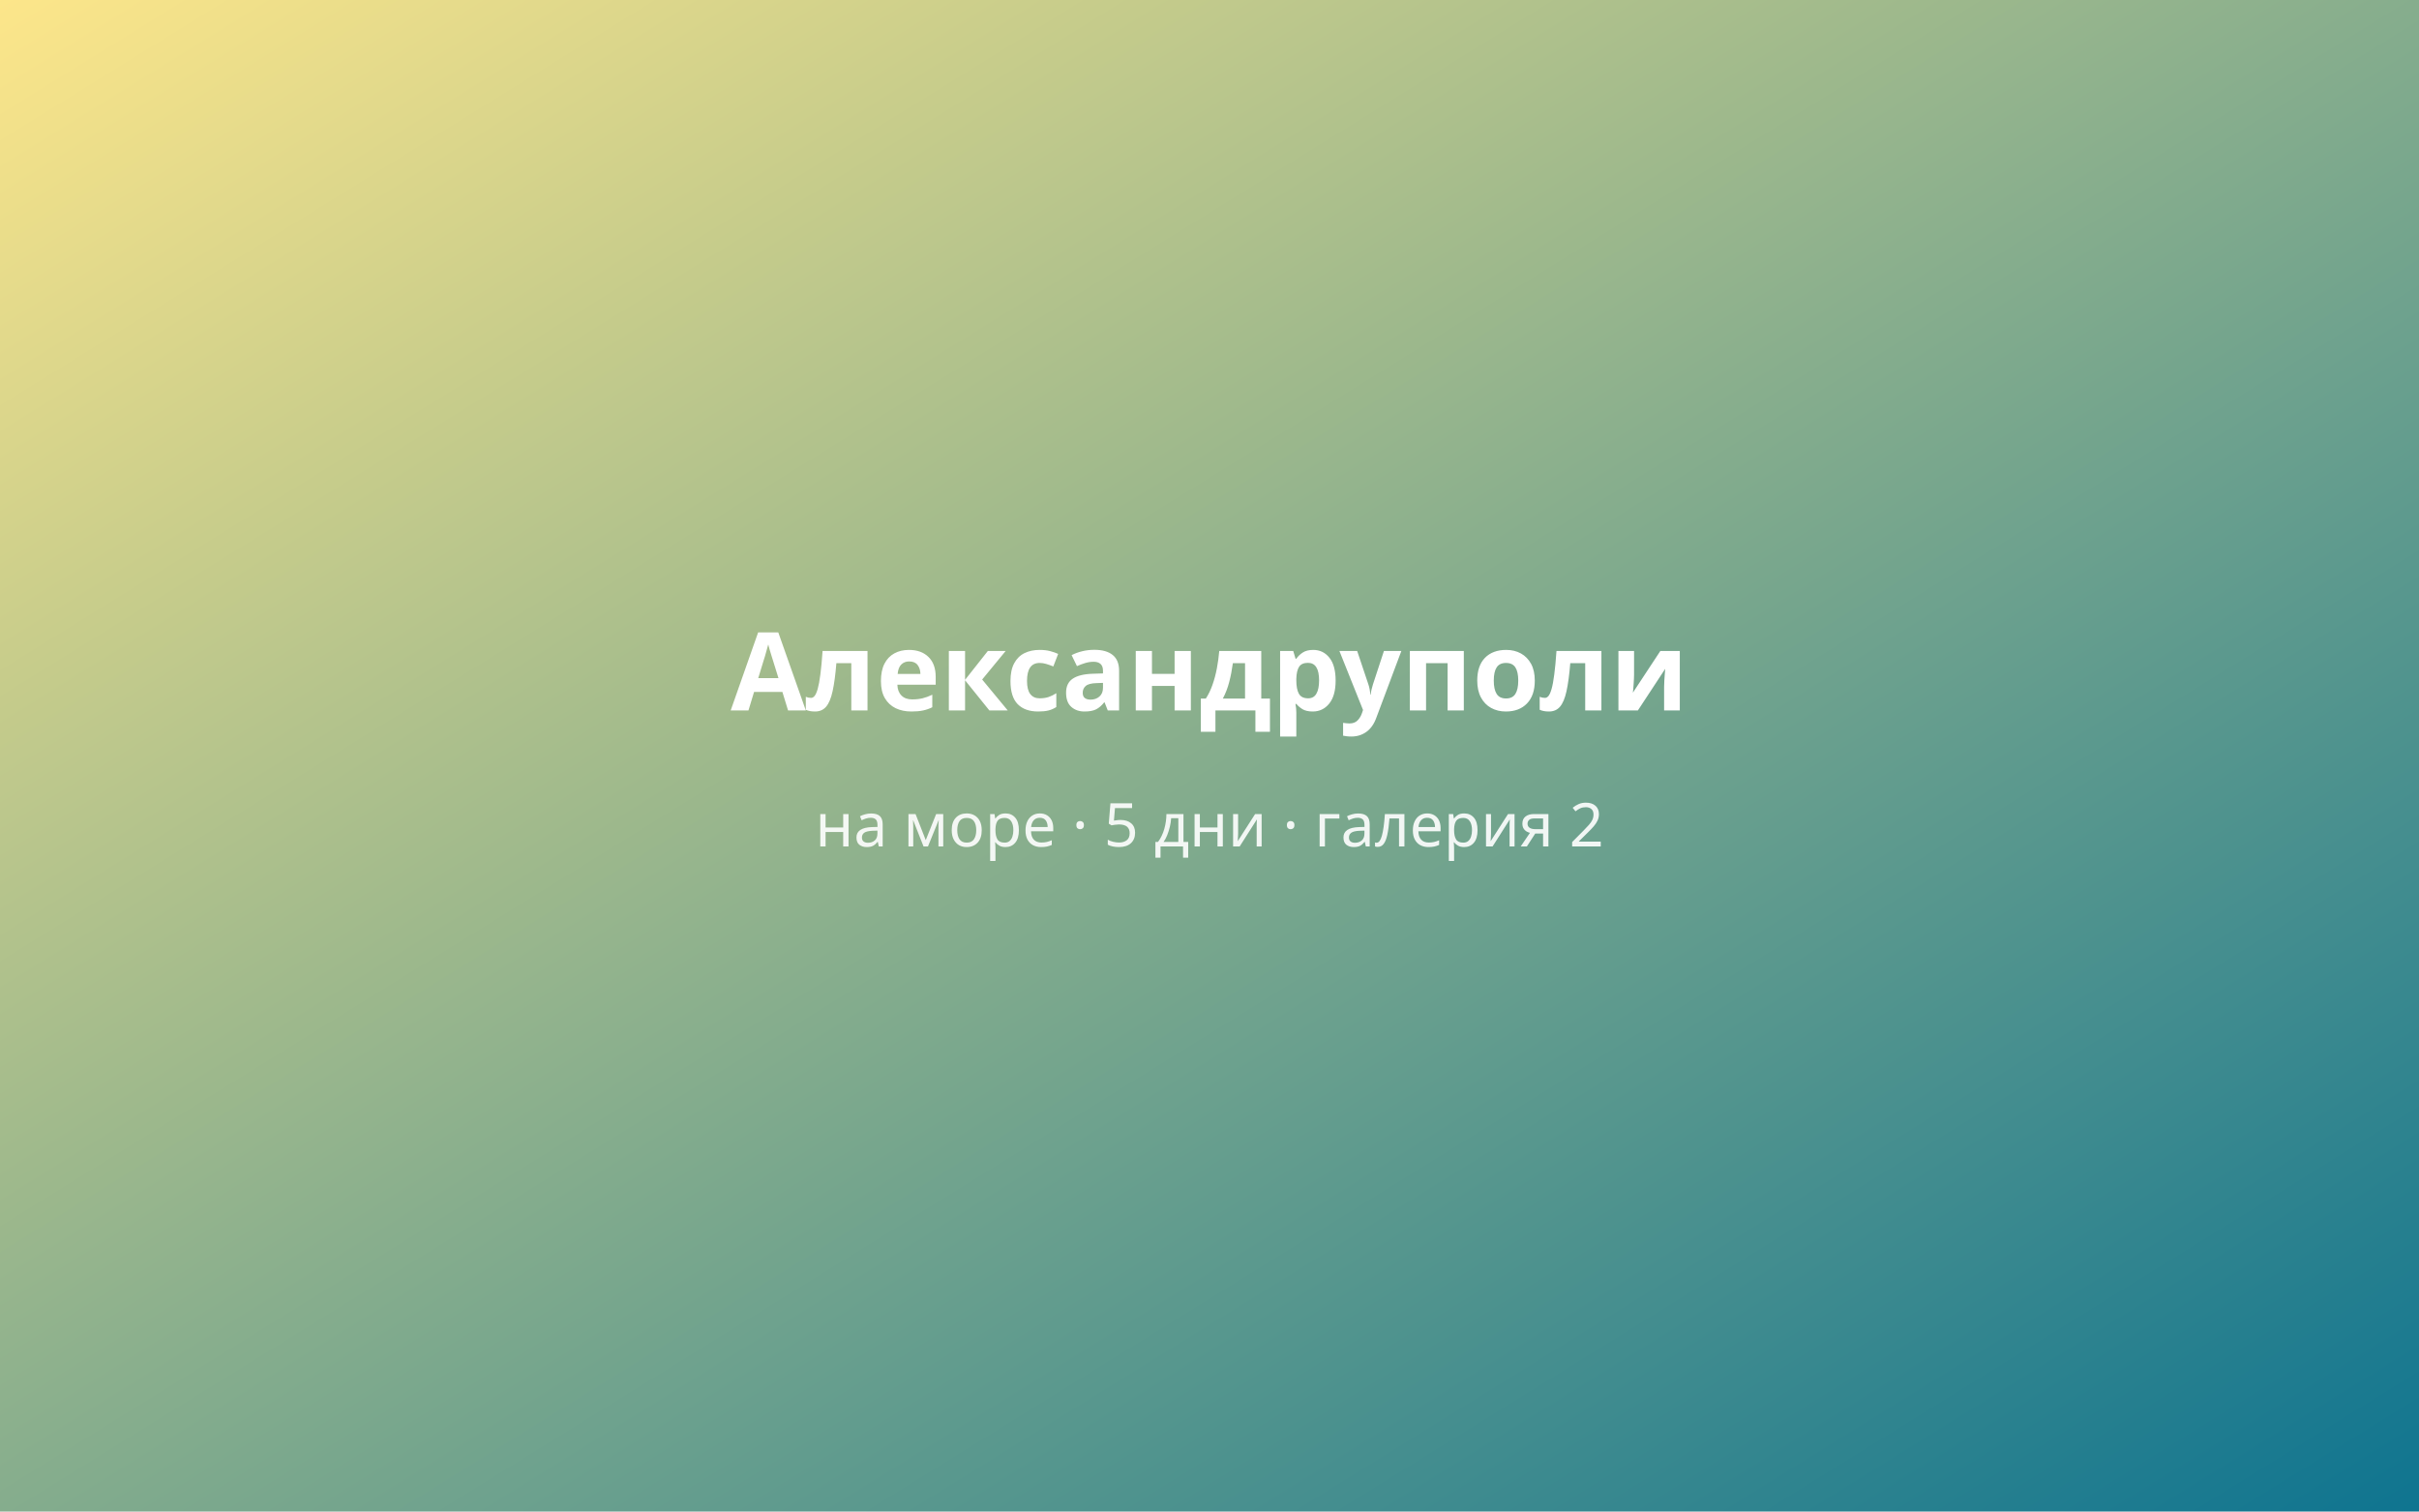
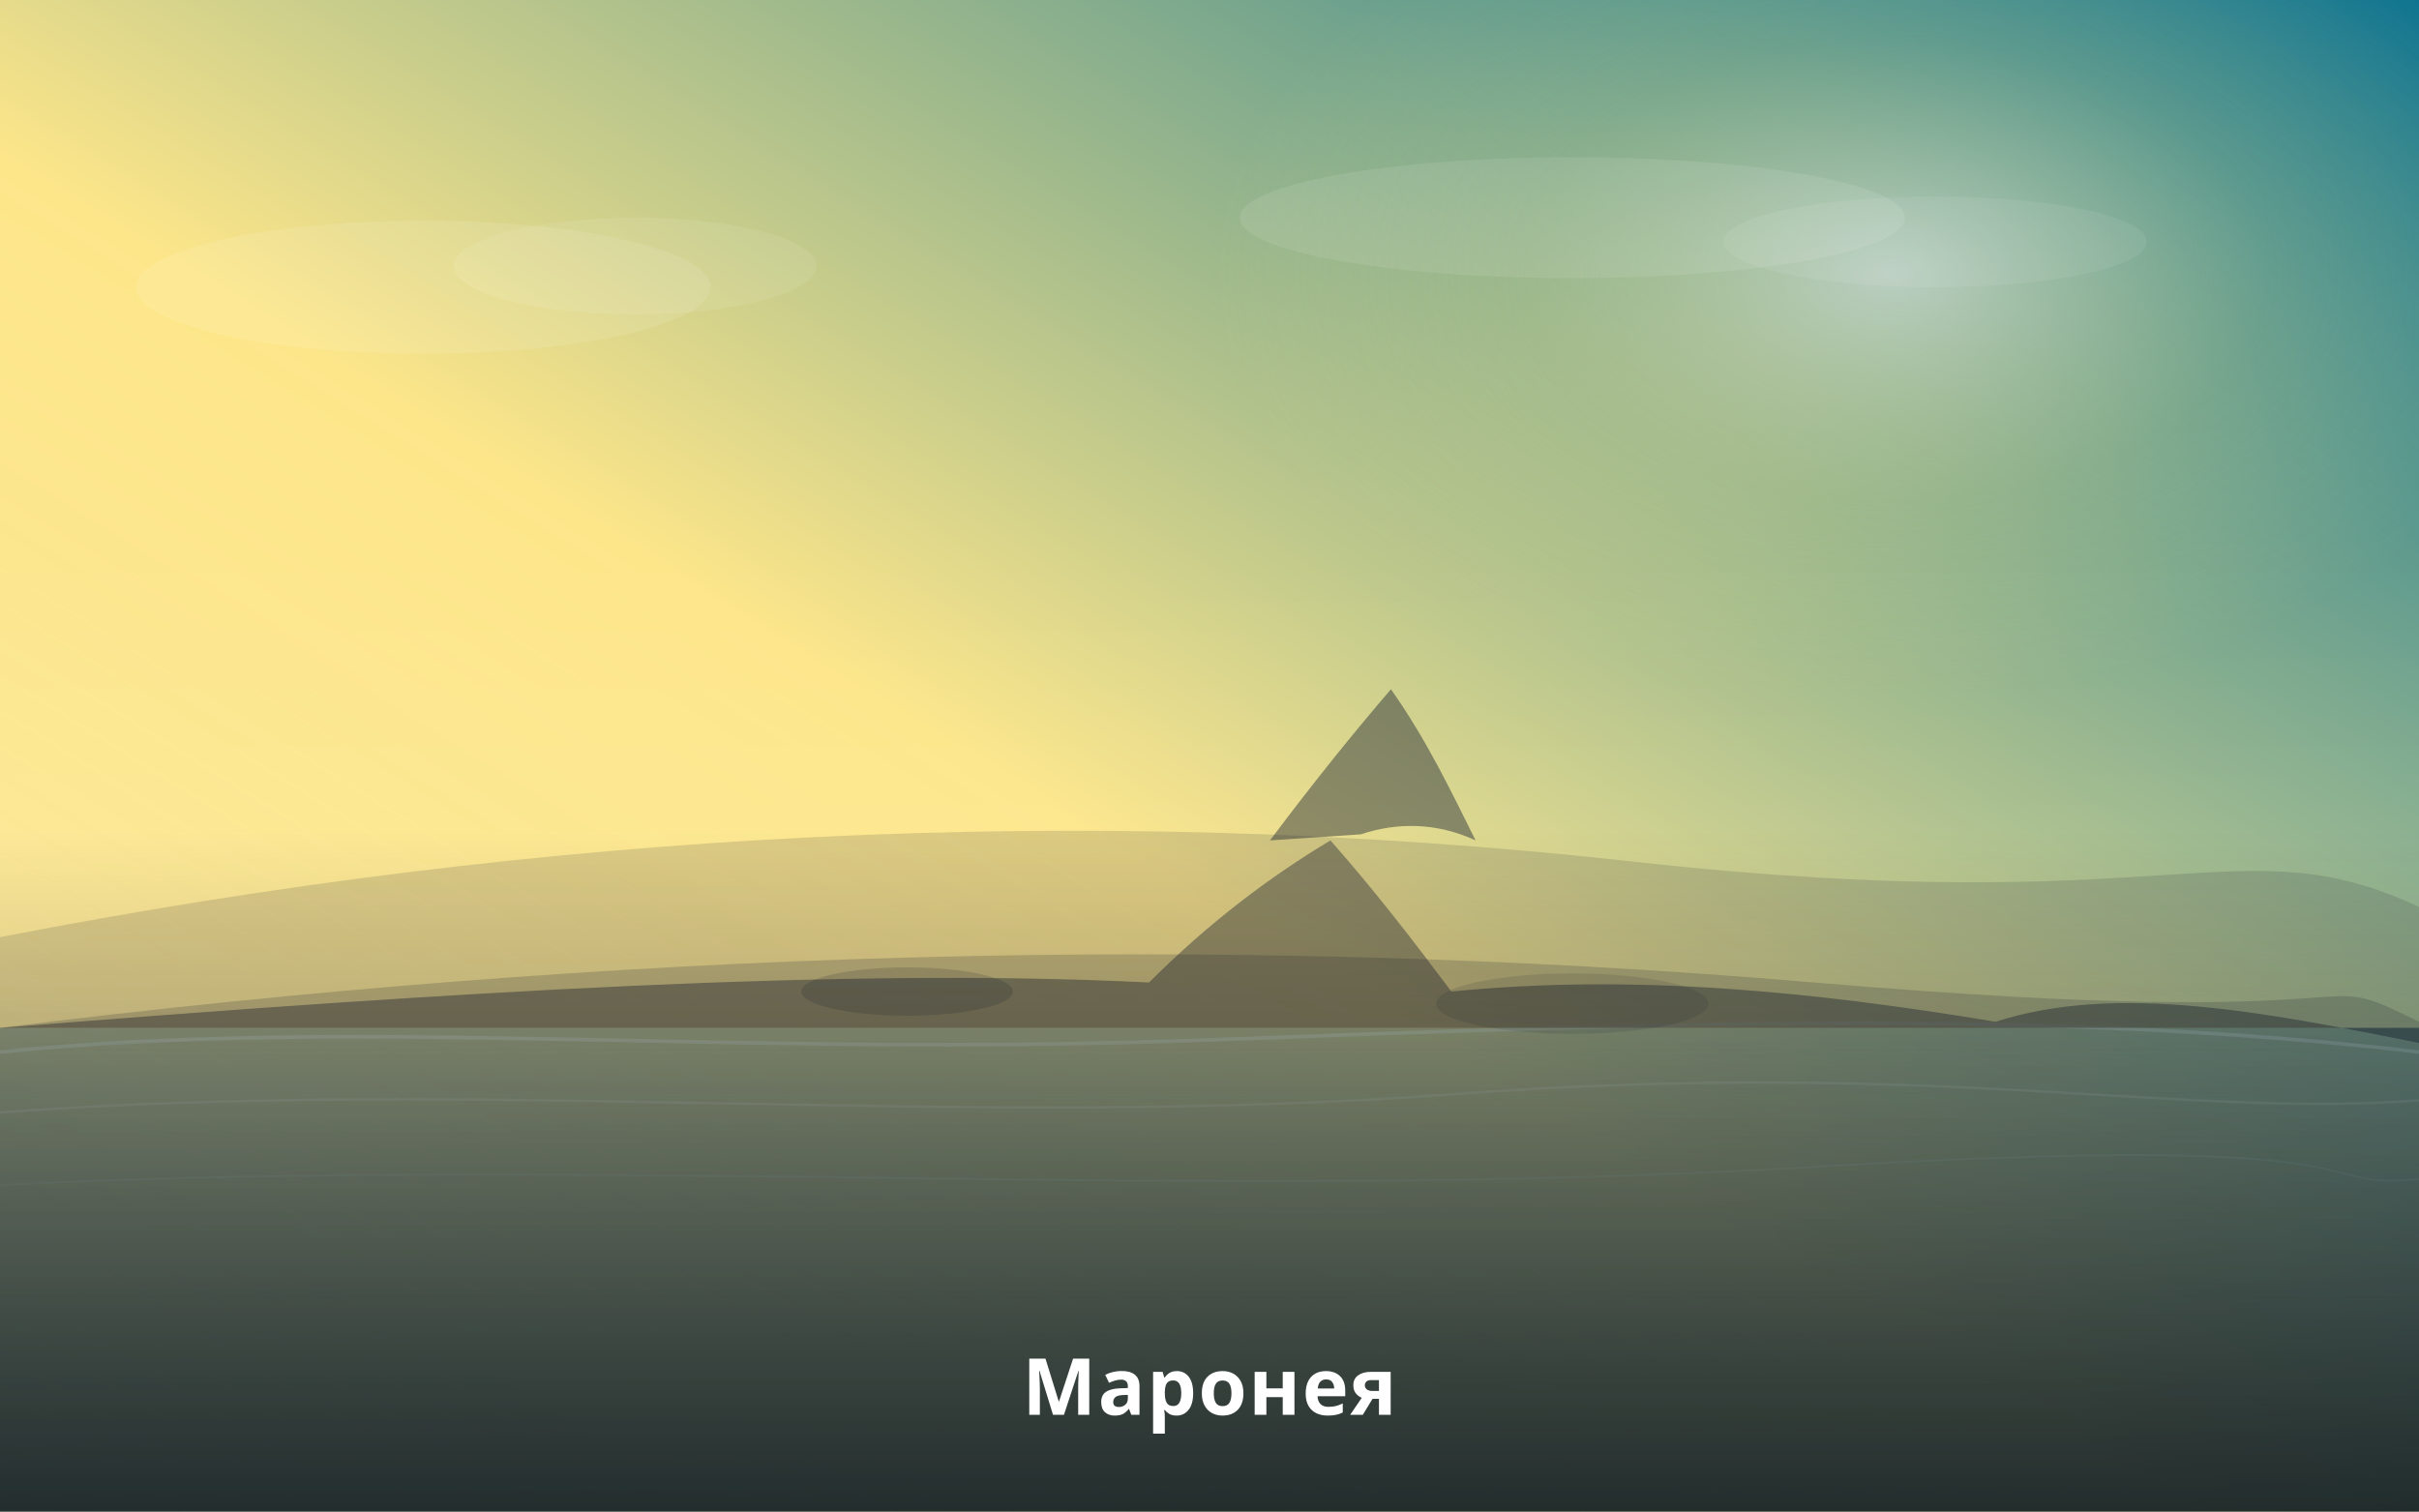
- <svg xmlns="http://www.w3.org/2000/svg" viewBox="0 0 800 500" role="img" aria-label="Александруполи">
+ <svg xmlns="http://www.w3.org/2000/svg" viewBox="0 0 800 500" role="img" aria-label="Маронея">
  <defs>
-     <linearGradient id="bg" x1="0" y1="0" x2="1" y2="1">
-       <stop offset="0%" stop-color="#fde68a" />
-       <stop offset="100%" stop-color="#0e7490" />
+     <linearGradient id="sky" x1="1" y1="0" x2="0" y2="1">
+       <stop offset="0%" stop-color="#0e7490" />
+       <stop offset="55%" stop-color="#fde68a" />
+       <stop offset="100%" stop-color="#fde68a" stop-opacity="0.85" />
    </linearGradient>
+     <linearGradient id="haze" x1="0" y1="0.35" x2="0" y2="1">
+       <stop offset="0%" stop-color="#ffffff" stop-opacity="0" />
+       <stop offset="45%" stop-color="#ffffff" stop-opacity="0.06" />
+       <stop offset="100%" stop-color="#0f172a" stop-opacity="0.22" />
+     </linearGradient>
+     <linearGradient id="sea" x1="0" y1="0" x2="0" y2="1">
+       <stop offset="0%" stop-color="#0c4a6e" stop-opacity="0.35" />
+       <stop offset="100%" stop-color="#082f49" stop-opacity="0.65" />
+     </linearGradient>
+     <linearGradient id="sand" x1="0" y1="0" x2="0" y2="1">
+       <stop offset="0%" stop-color="#fef3c7" stop-opacity="0.25" />
+       <stop offset="100%" stop-color="#d97706" stop-opacity="0.15" />
+     </linearGradient>
+     <linearGradient id="scrim" x1="0" y1="0.55" x2="0" y2="1">
+       <stop offset="0%" stop-color="#000000" stop-opacity="0" />
+       <stop offset="100%" stop-color="#000000" stop-opacity="0.45" />
+     </linearGradient>
+     <radialGradient id="sun" cx="0.78" cy="0.18" r="0.28">
+       <stop offset="0%" stop-color="#fff7ed" stop-opacity="0.55" />
+       <stop offset="55%" stop-color="#fde68a" stop-opacity="0.18" />
+       <stop offset="100%" stop-color="#fde68a" stop-opacity="0" />
+     </radialGradient>
  </defs>
-   <rect width="800" height="500" fill="url(#bg)" />
-   <text x="400" y="235" text-anchor="middle" fill="#ffffff" font-family="system-ui,sans-serif" font-size="36" font-weight="700">Александруполи</text>
-   <text x="400" y="280" text-anchor="middle" fill="#ffffff" opacity="0.9" font-family="system-ui,sans-serif" font-size="20">на море · 5 дни · галерия 2</text>
+   <rect width="800" height="500" fill="url(#sky)" />
+   <rect width="800" height="500" fill="url(#sun)" />
+   <rect width="800" height="500" fill="url(#haze)" />
+   <ellipse cx="140" cy="95" rx="95" ry="22" fill="#ffffff" opacity="0.1" />
+   <ellipse cx="210" cy="88" rx="60" ry="16" fill="#ffffff" opacity="0.08" />
+   <ellipse cx="520" cy="72" rx="110" ry="20" fill="#ffffff" opacity="0.09" />
+   <ellipse cx="640" cy="80" rx="70" ry="15" fill="#ffffff" opacity="0.07" />
+   <rect x="0" y="340" width="800" height="160" fill="url(#sea)" />
+   <path d="M0 348 C120 336 240 350 400 344 S680 334 800 348" stroke="#e0f2fe" stroke-width="1.2" fill="none" opacity="0.22" />
+   <path d="M0 368 C160 356 320 374 480 362 S720 370 800 364" stroke="#e0f2fe" stroke-width="0.8" fill="none" opacity="0.14" />
+   <path d="M0 392 C200 382 400 398 600 386 S760 394 800 390" stroke="#bae6fd" stroke-width="0.6" fill="none" opacity="0.1" />
+   <path d="M0 310 C180 275 360 265 540 285 S740 272 800 300 L800 340 L0 340 Z" fill="#0f172a" opacity="0.14" />
+   <path d="M0 340 C200 315 400 308 600 325 S760 318 800 338 L800 500 L0 500 Z" fill="#0f172a" opacity="0.18" />
+   <path d="M0 340 C150 328 280 320 380 325 C400 305 420 290 440 278 C455 295 468 312 480 328 C540 322 600 328 660 338 C700 325 750 335 800 345 L800 340 Z" fill="#0f172a" opacity="0.38" />
+   <path d="M420 278 C435 258 448 242 460 228 C472 245 480 262 488 278 C475 272 462 272 450 276 Z" fill="#0f172a" opacity="0.42" />
+   <ellipse cx="300" cy="328" rx="35" ry="8" fill="#0f172a" opacity="0.15" />
+   <ellipse cx="520" cy="332" rx="45" ry="10" fill="#0f172a" opacity="0.12" />
+   <rect width="800" height="500" fill="url(#scrim)" />
+   <text x="400" y="468" text-anchor="middle" fill="#ffffff" font-family="system-ui,sans-serif" font-size="26" font-weight="600" letter-spacing="0.02em">Маронея</text>
</svg>
